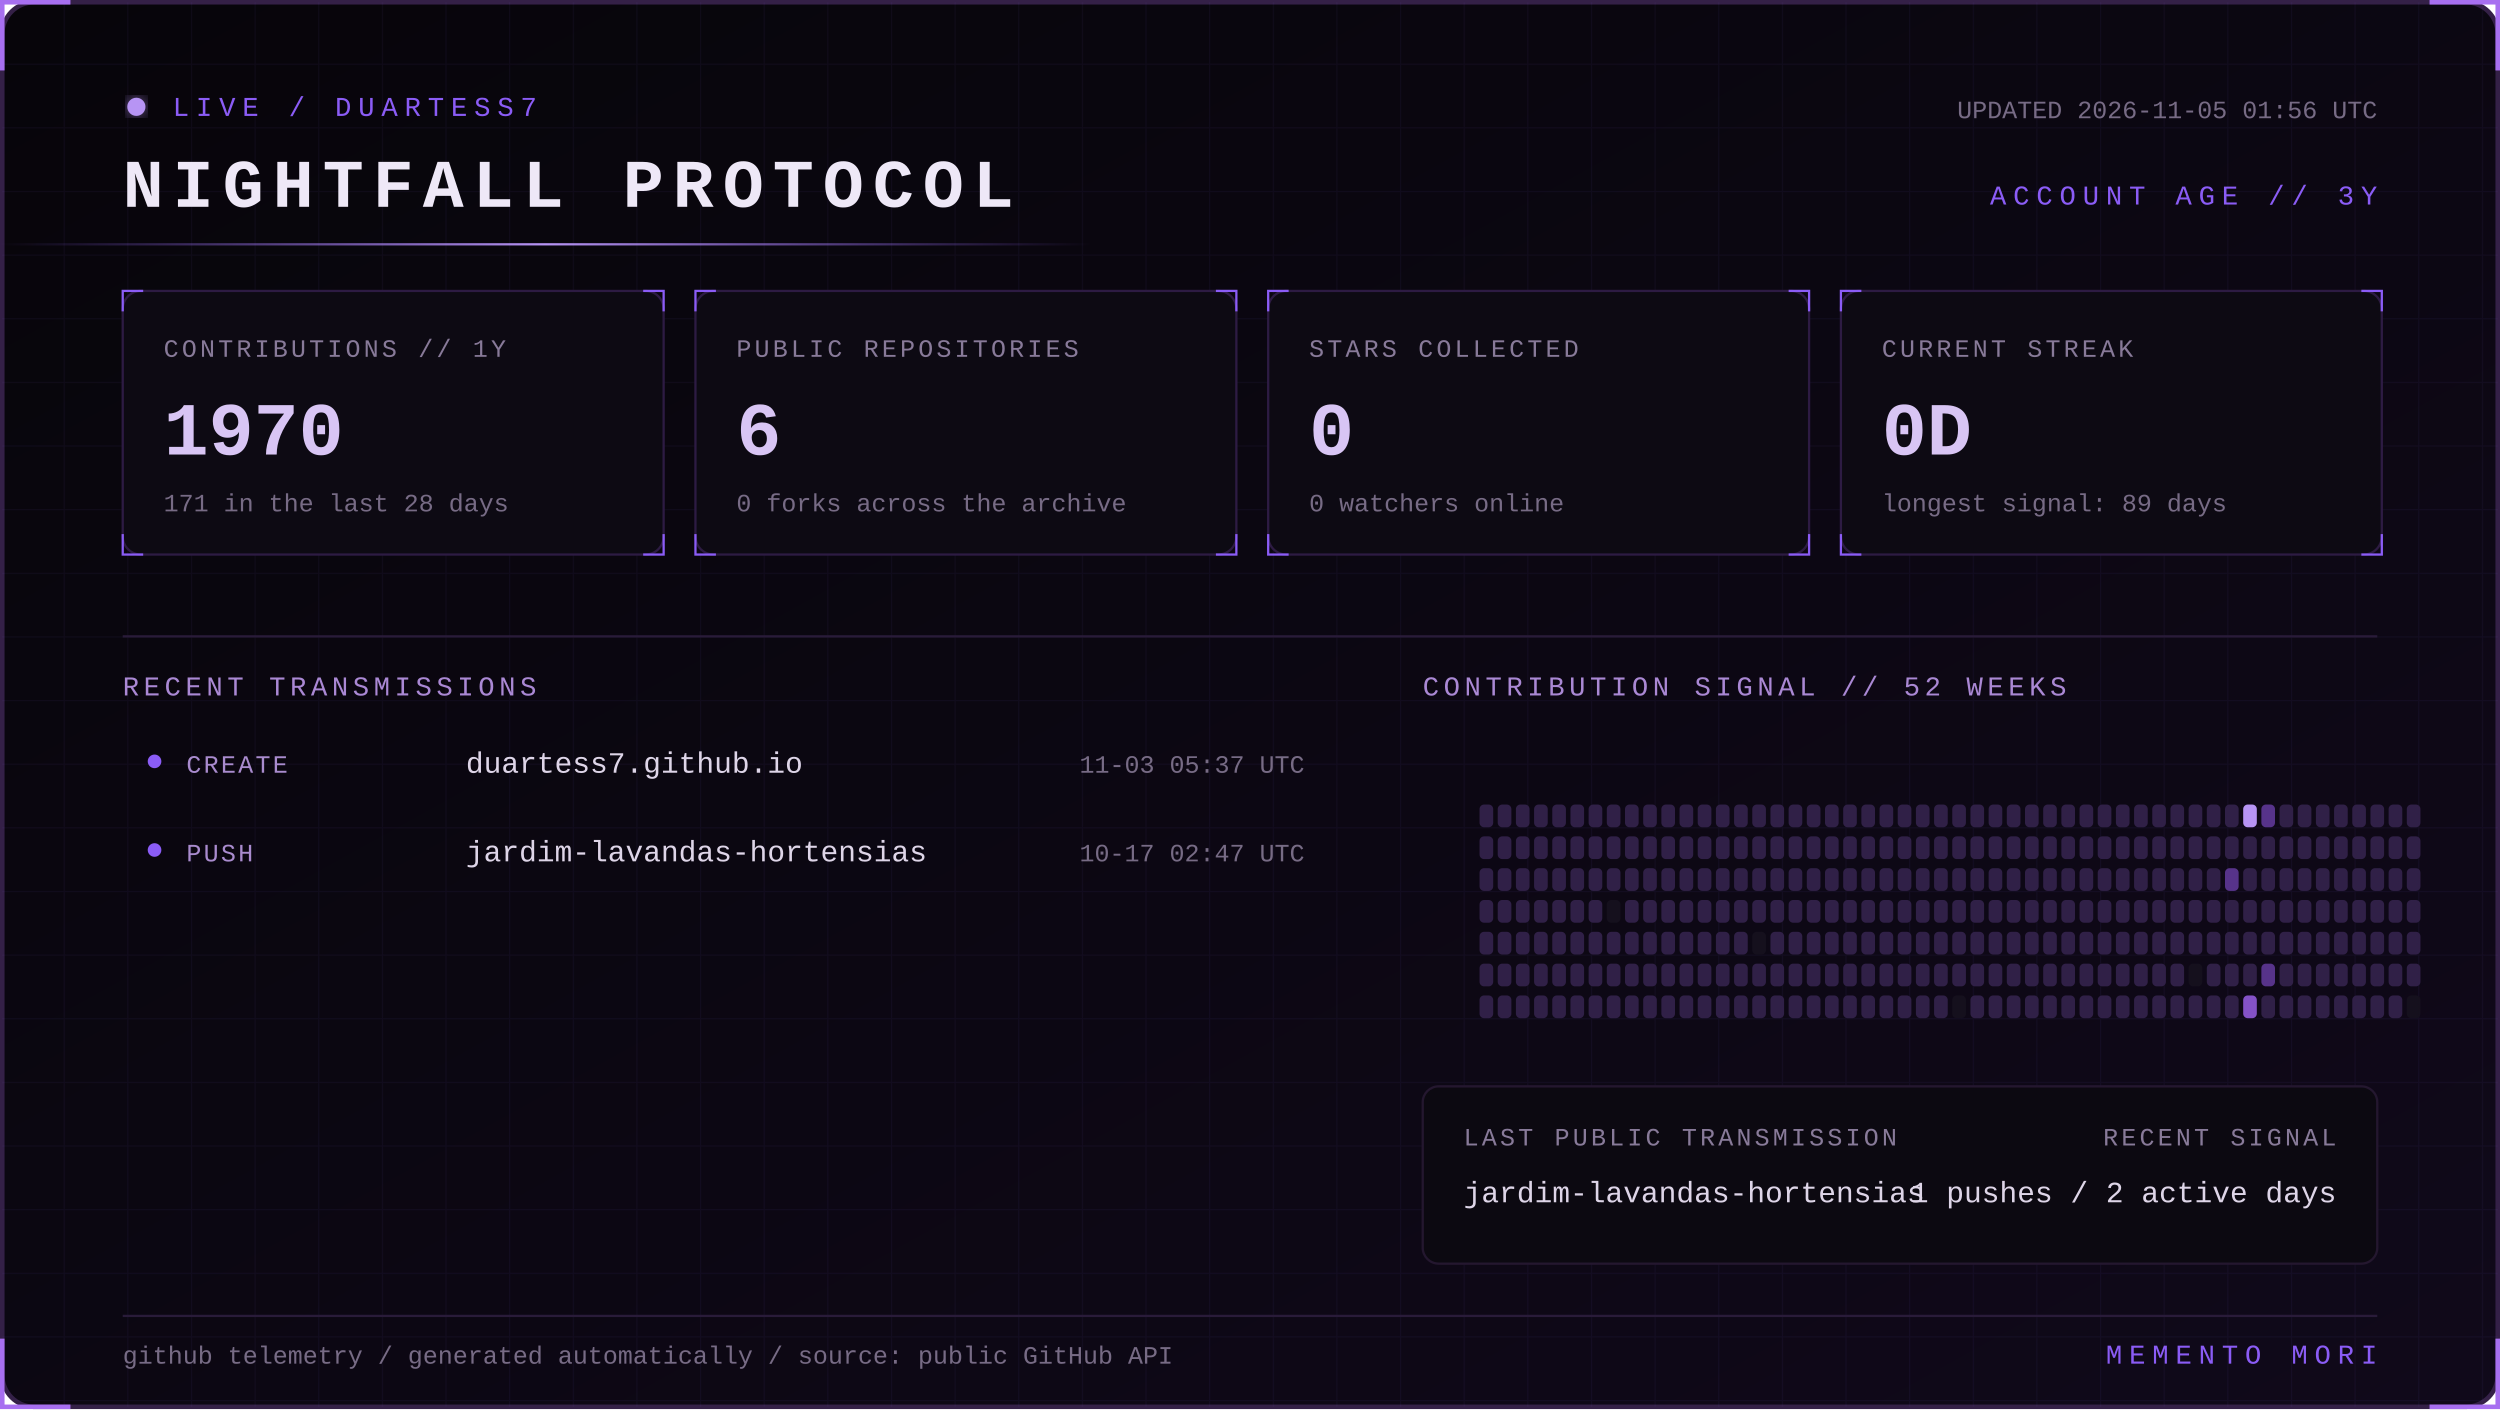
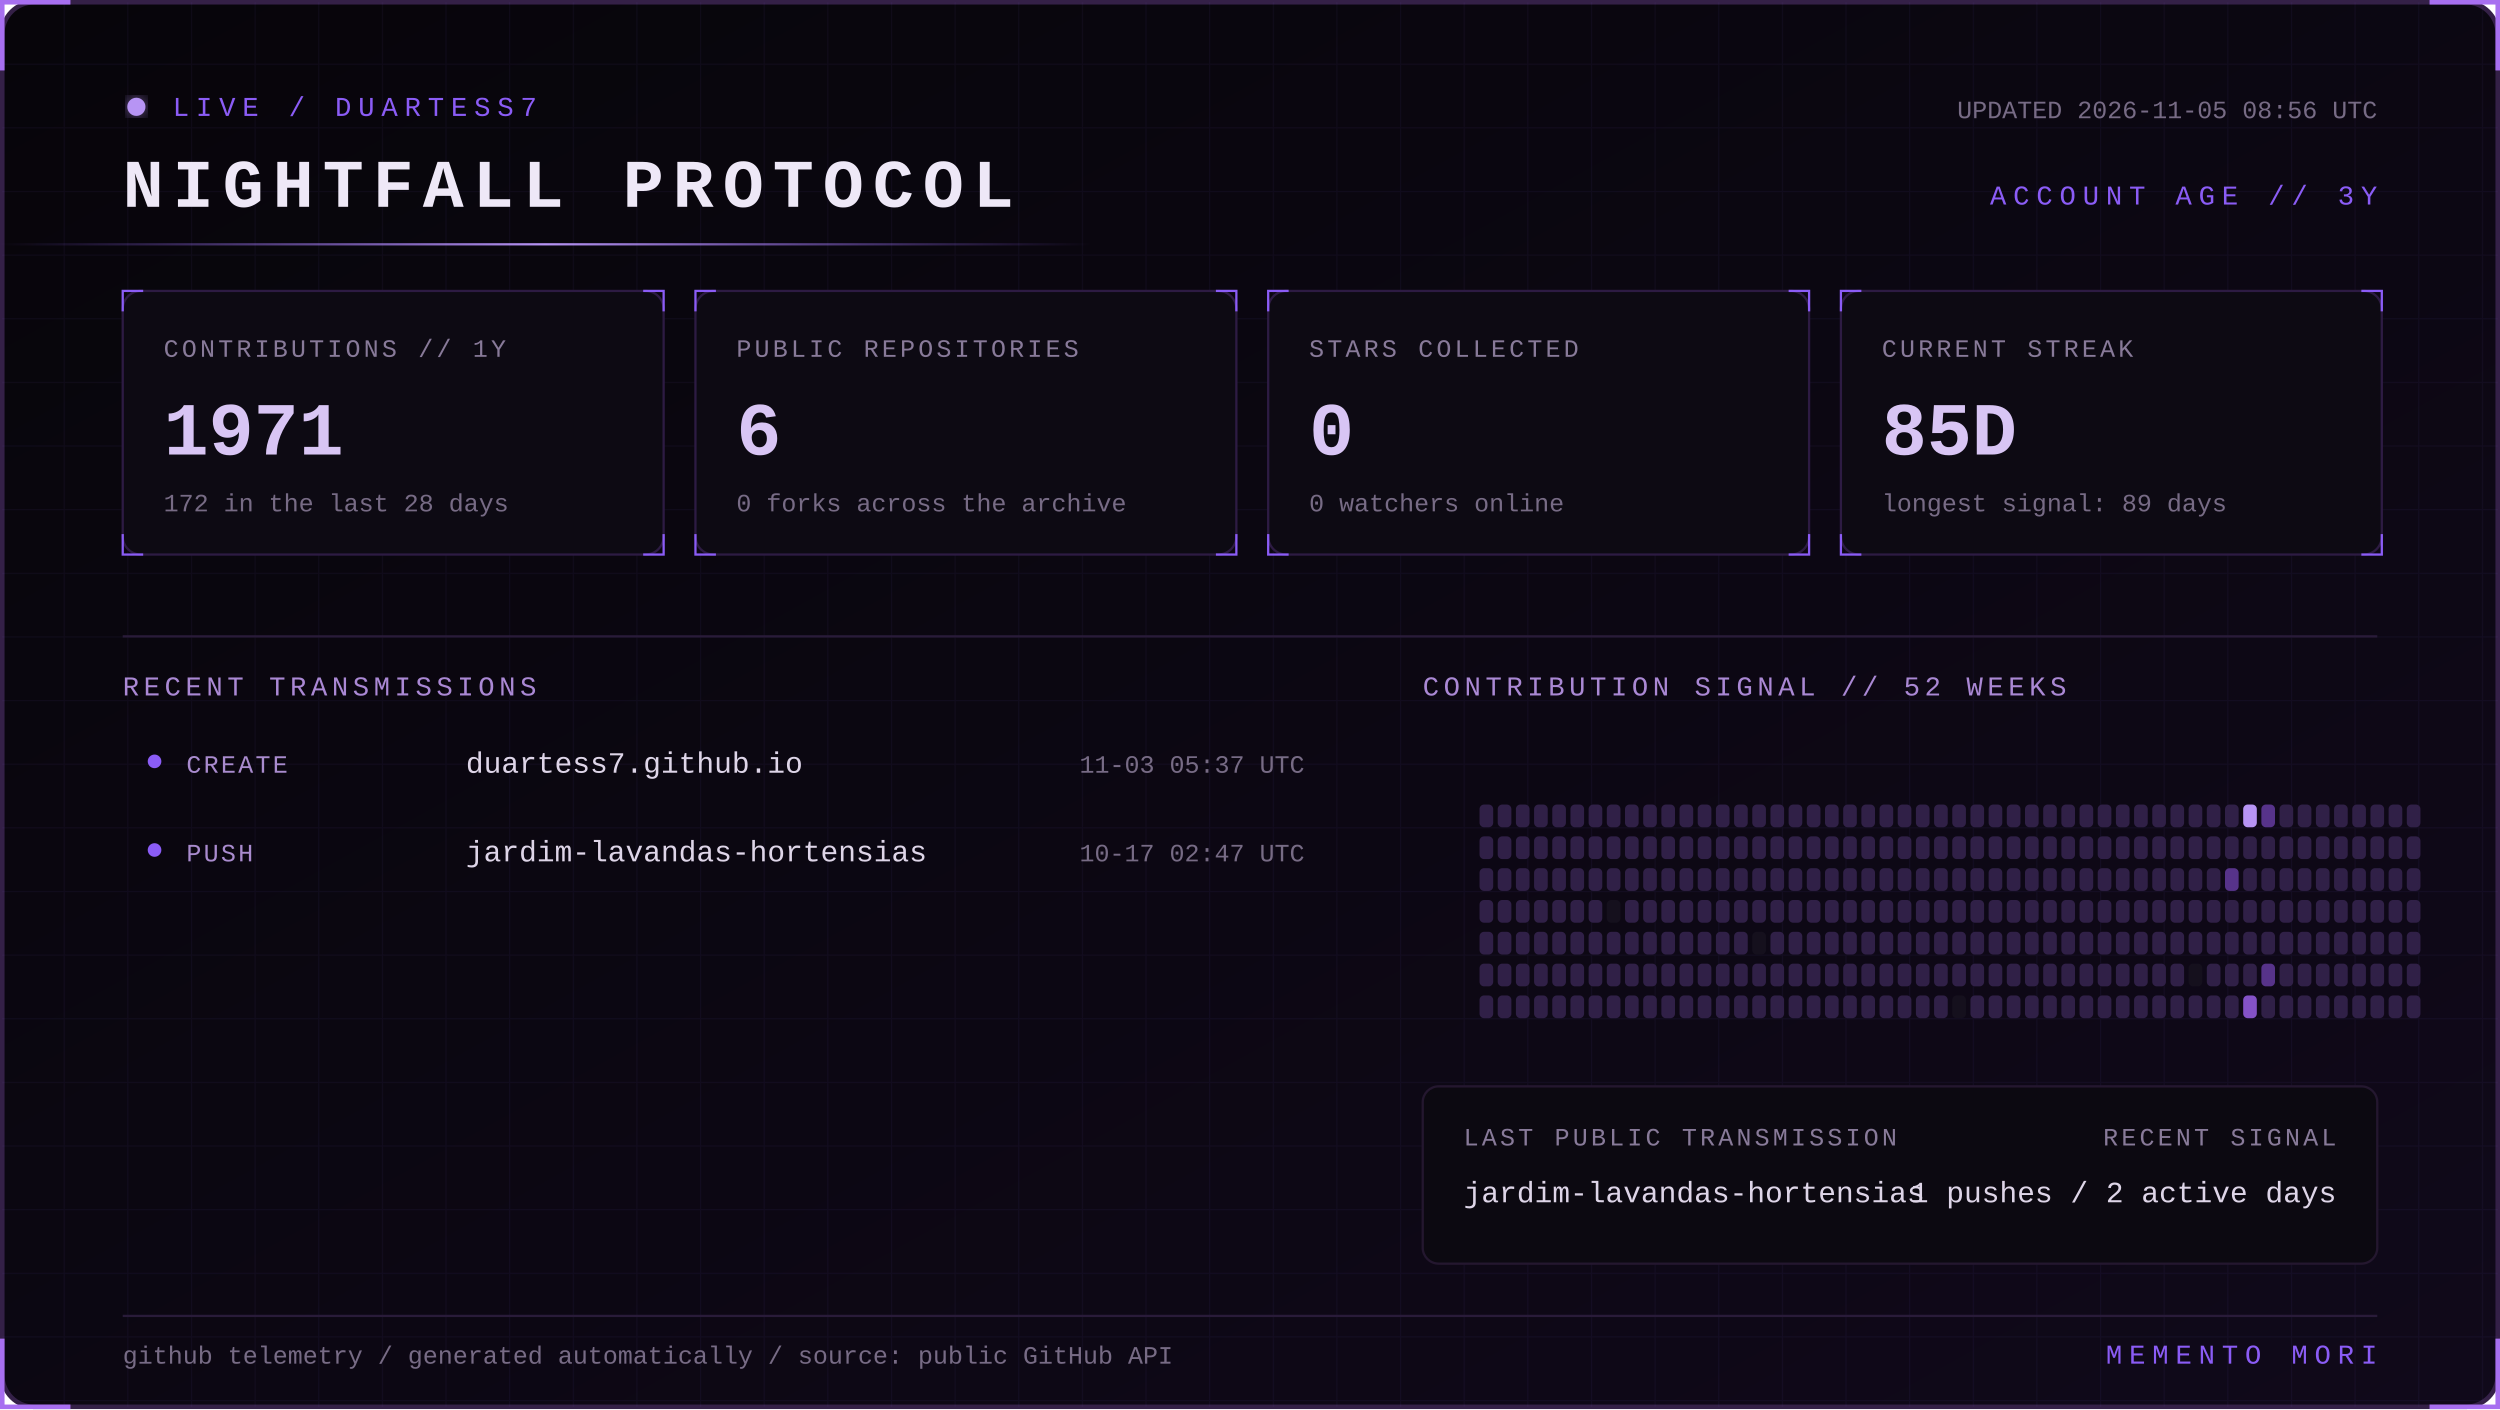
<svg xmlns="http://www.w3.org/2000/svg" width="1100" height="620" viewBox="0 0 1100 620" role="img" aria-labelledby="title desc">
  <defs>
    <linearGradient id="bg" x1="0" y1="0" x2="1" y2="1">
      <stop stop-color="#07050a" />
      <stop offset="1" stop-color="#10091a" />
    </linearGradient>
    <linearGradient id="beam">
      <stop stop-color="#8b5cf6" stop-opacity="0" />
      <stop offset=".5" stop-color="#b794f4" />
      <stop offset="1" stop-color="#8b5cf6" stop-opacity="0" />
    </linearGradient>
    <filter id="glow">
      <feGaussianBlur stdDeviation="4" result="b" />
      <feMerge>
        <feMergeNode in="b" />
        <feMergeNode in="SourceGraphic" />
      </feMerge>
    </filter>
    <pattern id="grid" width="28" height="28" patternUnits="userSpaceOnUse">
      <path d="M28 0H0V28" fill="none" stroke="#8b5cf6" stroke-opacity=".055" />
    </pattern>
    <style>
      text { font-family: Consolas, 'Courier New', monospace; }
      .kicker { fill:#8b5cf6; font-size:12px; letter-spacing:3px; }
      .title { fill:#eee8f7; font-size:30px; font-weight:700; letter-spacing:4px; }
      .label { fill:#887a99; font-size:11px; letter-spacing:1.4px; }
      .value { fill:#d8c5f4; font-size:33px; font-weight:700; }
      .detail,.pct { fill:#776b85; font-size:11px; }
      .section { fill:#aa88d4; font-size:12px; letter-spacing:2px; }
      .lang { fill:#ded5e8; font-size:13px; }
      .event { fill:#a98bce; font-size:11px; letter-spacing:1px; }
      .scan { animation:scan 5s linear infinite; }
      .blink { animation:blink 1.6s step-end infinite; }
      @keyframes scan { from { transform:translateX(-500px) } to { transform:translateX(1100px) } }
      @keyframes blink { 50% { opacity:.25 } }
    </style>
  </defs>
  <rect x="1" y="1" width="1098" height="618" rx="14" fill="url(#bg)" stroke="#342047" stroke-width="2" />
  <rect x="1" y="1" width="1098" height="618" rx="14" fill="url(#grid)" />
  <path d="M31 1H1v30 M1069 1h30v30 M1099 589v30h-30 M31 619H1v-30" stroke="#a76ff0" stroke-width="2" fill="none" />
  <g transform="translate(54 42)">
    <circle cx="6" cy="5" r="4" fill="#b794f4" filter="url(#glow)" class="blink" />
    <text x="22" y="9" class="kicker">LIVE / DUARTESS7</text>
    <text y="49" class="title">NIGHTFALL PROTOCOL</text>
-     <text x="992" y="10" text-anchor="end" class="detail">UPDATED 2026-11-05 01:56 UTC</text>
+     <text x="992" y="10" text-anchor="end" class="detail">UPDATED 2026-11-05 08:56 UTC</text>
    <text x="992" y="48" text-anchor="end" class="kicker">ACCOUNT AGE // 3Y</text>
  </g>
  <rect y="107" width="480" height="1" fill="url(#beam)" class="scan" />
  <g transform="translate(54 128)">
    <rect width="238" height="116" rx="8" fill="#0d0a13" stroke="#2d1b43" />
    <path d="M0 9V0h9 M229 0h9v9 M238 107v9h-9 M9 116H0v-9" stroke="#8b5cf6" fill="none" />
    <text x="18" y="29" class="label">CONTRIBUTIONS // 1Y</text>
-     <text x="18" y="72" class="value">1970</text>
-     <text x="18" y="97" class="detail">171 in the last 28 days</text>
+     <text x="18" y="72" class="value">1971</text>
+     <text x="18" y="97" class="detail">172 in the last 28 days</text>
  </g>
  <g transform="translate(306 128)">
    <rect width="238" height="116" rx="8" fill="#0d0a13" stroke="#2d1b43" />
    <path d="M0 9V0h9 M229 0h9v9 M238 107v9h-9 M9 116H0v-9" stroke="#8b5cf6" fill="none" />
    <text x="18" y="29" class="label">PUBLIC REPOSITORIES</text>
    <text x="18" y="72" class="value">6</text>
    <text x="18" y="97" class="detail">0 forks across the archive</text>
  </g>
  <g transform="translate(558 128)">
    <rect width="238" height="116" rx="8" fill="#0d0a13" stroke="#2d1b43" />
    <path d="M0 9V0h9 M229 0h9v9 M238 107v9h-9 M9 116H0v-9" stroke="#8b5cf6" fill="none" />
    <text x="18" y="29" class="label">STARS COLLECTED</text>
    <text x="18" y="72" class="value">0</text>
    <text x="18" y="97" class="detail">0 watchers online</text>
  </g>
  <g transform="translate(810 128)">
    <rect width="238" height="116" rx="8" fill="#0d0a13" stroke="#2d1b43" />
    <path d="M0 9V0h9 M229 0h9v9 M238 107v9h-9 M9 116H0v-9" stroke="#8b5cf6" fill="none" />
    <text x="18" y="29" class="label">CURRENT STREAK</text>
-     <text x="18" y="72" class="value">0D</text>
+     <text x="18" y="72" class="value">85D</text>
    <text x="18" y="97" class="detail">longest signal: 89 days</text>
  </g>
  <path d="M54 280H1046" stroke="#291b39" />
  <text x="54" y="306" class="section">RECENT TRANSMISSIONS</text>
  <text x="626" y="306" class="section">CONTRIBUTION SIGNAL // 52 WEEKS</text>
  <circle cx="68" cy="335" r="3" fill="#8b5cf6" />
  <text x="82" y="340" class="event">CREATE</text>
  <text x="205" y="340" class="lang">duartess7.github.io</text>
  <text x="574" y="340" text-anchor="end" class="pct">11-03 05:37 UTC</text>
  <circle cx="68" cy="374" r="3" fill="#8b5cf6" />
  <text x="82" y="379" class="event">PUSH</text>
  <text x="205" y="379" class="lang">jardim-lavandas-hortensias</text>
  <text x="574" y="379" text-anchor="end" class="pct">10-17 02:47 UTC</text>
  <g>
    <rect x="651" y="354" width="6" height="10" rx="2" fill="#302047" />
    <rect x="651" y="368" width="6" height="10" rx="2" fill="#302047" />
    <rect x="651" y="382" width="6" height="10" rx="2" fill="#302047" />
    <rect x="651" y="396" width="6" height="10" rx="2" fill="#302047" />
    <rect x="651" y="410" width="6" height="10" rx="2" fill="#302047" />
    <rect x="651" y="424" width="6" height="10" rx="2" fill="#302047" />
    <rect x="651" y="438" width="6" height="10" rx="2" fill="#302047" />
    <rect x="659" y="354" width="6" height="10" rx="2" fill="#302047" />
    <rect x="659" y="368" width="6" height="10" rx="2" fill="#302047" />
    <rect x="659" y="382" width="6" height="10" rx="2" fill="#302047" />
    <rect x="659" y="396" width="6" height="10" rx="2" fill="#302047" />
    <rect x="659" y="410" width="6" height="10" rx="2" fill="#302047" />
    <rect x="659" y="424" width="6" height="10" rx="2" fill="#302047" />
    <rect x="659" y="438" width="6" height="10" rx="2" fill="#302047" />
    <rect x="667" y="354" width="6" height="10" rx="2" fill="#302047" />
    <rect x="667" y="368" width="6" height="10" rx="2" fill="#302047" />
    <rect x="667" y="382" width="6" height="10" rx="2" fill="#302047" />
    <rect x="667" y="396" width="6" height="10" rx="2" fill="#302047" />
    <rect x="667" y="410" width="6" height="10" rx="2" fill="#302047" />
    <rect x="667" y="424" width="6" height="10" rx="2" fill="#302047" />
    <rect x="667" y="438" width="6" height="10" rx="2" fill="#302047" />
    <rect x="675" y="354" width="6" height="10" rx="2" fill="#302047" />
    <rect x="675" y="368" width="6" height="10" rx="2" fill="#302047" />
    <rect x="675" y="382" width="6" height="10" rx="2" fill="#302047" />
    <rect x="675" y="396" width="6" height="10" rx="2" fill="#302047" />
    <rect x="675" y="410" width="6" height="10" rx="2" fill="#302047" />
    <rect x="675" y="424" width="6" height="10" rx="2" fill="#302047" />
    <rect x="675" y="438" width="6" height="10" rx="2" fill="#302047" />
    <rect x="683" y="354" width="6" height="10" rx="2" fill="#302047" />
    <rect x="683" y="368" width="6" height="10" rx="2" fill="#302047" />
    <rect x="683" y="382" width="6" height="10" rx="2" fill="#302047" />
    <rect x="683" y="396" width="6" height="10" rx="2" fill="#302047" />
    <rect x="683" y="410" width="6" height="10" rx="2" fill="#302047" />
    <rect x="683" y="424" width="6" height="10" rx="2" fill="#302047" />
    <rect x="683" y="438" width="6" height="10" rx="2" fill="#302047" />
    <rect x="691" y="354" width="6" height="10" rx="2" fill="#302047" />
    <rect x="691" y="368" width="6" height="10" rx="2" fill="#302047" />
    <rect x="691" y="382" width="6" height="10" rx="2" fill="#302047" />
    <rect x="691" y="396" width="6" height="10" rx="2" fill="#302047" />
    <rect x="691" y="410" width="6" height="10" rx="2" fill="#302047" />
    <rect x="691" y="424" width="6" height="10" rx="2" fill="#302047" />
    <rect x="691" y="438" width="6" height="10" rx="2" fill="#302047" />
    <rect x="699" y="354" width="6" height="10" rx="2" fill="#302047" />
    <rect x="699" y="368" width="6" height="10" rx="2" fill="#302047" />
    <rect x="699" y="382" width="6" height="10" rx="2" fill="#302047" />
    <rect x="699" y="396" width="6" height="10" rx="2" fill="#302047" />
    <rect x="699" y="410" width="6" height="10" rx="2" fill="#302047" />
    <rect x="699" y="424" width="6" height="10" rx="2" fill="#302047" />
    <rect x="699" y="438" width="6" height="10" rx="2" fill="#302047" />
    <rect x="707" y="354" width="6" height="10" rx="2" fill="#302047" />
    <rect x="707" y="368" width="6" height="10" rx="2" fill="#302047" />
    <rect x="707" y="382" width="6" height="10" rx="2" fill="#302047" />
    <rect x="707" y="396" width="6" height="10" rx="2" fill="#15101d" />
    <rect x="707" y="410" width="6" height="10" rx="2" fill="#302047" />
    <rect x="707" y="424" width="6" height="10" rx="2" fill="#302047" />
    <rect x="707" y="438" width="6" height="10" rx="2" fill="#302047" />
    <rect x="715" y="354" width="6" height="10" rx="2" fill="#302047" />
    <rect x="715" y="368" width="6" height="10" rx="2" fill="#302047" />
    <rect x="715" y="382" width="6" height="10" rx="2" fill="#302047" />
    <rect x="715" y="396" width="6" height="10" rx="2" fill="#302047" />
    <rect x="715" y="410" width="6" height="10" rx="2" fill="#302047" />
    <rect x="715" y="424" width="6" height="10" rx="2" fill="#302047" />
    <rect x="715" y="438" width="6" height="10" rx="2" fill="#302047" />
    <rect x="723" y="354" width="6" height="10" rx="2" fill="#302047" />
    <rect x="723" y="368" width="6" height="10" rx="2" fill="#302047" />
    <rect x="723" y="382" width="6" height="10" rx="2" fill="#302047" />
    <rect x="723" y="396" width="6" height="10" rx="2" fill="#302047" />
    <rect x="723" y="410" width="6" height="10" rx="2" fill="#302047" />
    <rect x="723" y="424" width="6" height="10" rx="2" fill="#302047" />
    <rect x="723" y="438" width="6" height="10" rx="2" fill="#302047" />
    <rect x="731" y="354" width="6" height="10" rx="2" fill="#302047" />
    <rect x="731" y="368" width="6" height="10" rx="2" fill="#302047" />
    <rect x="731" y="382" width="6" height="10" rx="2" fill="#302047" />
    <rect x="731" y="396" width="6" height="10" rx="2" fill="#302047" />
    <rect x="731" y="410" width="6" height="10" rx="2" fill="#302047" />
    <rect x="731" y="424" width="6" height="10" rx="2" fill="#302047" />
    <rect x="731" y="438" width="6" height="10" rx="2" fill="#302047" />
    <rect x="739" y="354" width="6" height="10" rx="2" fill="#302047" />
    <rect x="739" y="368" width="6" height="10" rx="2" fill="#302047" />
    <rect x="739" y="382" width="6" height="10" rx="2" fill="#302047" />
    <rect x="739" y="396" width="6" height="10" rx="2" fill="#302047" />
    <rect x="739" y="410" width="6" height="10" rx="2" fill="#302047" />
    <rect x="739" y="424" width="6" height="10" rx="2" fill="#302047" />
    <rect x="739" y="438" width="6" height="10" rx="2" fill="#302047" />
    <rect x="747" y="354" width="6" height="10" rx="2" fill="#302047" />
    <rect x="747" y="368" width="6" height="10" rx="2" fill="#302047" />
    <rect x="747" y="382" width="6" height="10" rx="2" fill="#302047" />
    <rect x="747" y="396" width="6" height="10" rx="2" fill="#302047" />
    <rect x="747" y="410" width="6" height="10" rx="2" fill="#302047" />
    <rect x="747" y="424" width="6" height="10" rx="2" fill="#302047" />
    <rect x="747" y="438" width="6" height="10" rx="2" fill="#302047" />
    <rect x="755" y="354" width="6" height="10" rx="2" fill="#302047" />
    <rect x="755" y="368" width="6" height="10" rx="2" fill="#302047" />
    <rect x="755" y="382" width="6" height="10" rx="2" fill="#302047" />
    <rect x="755" y="396" width="6" height="10" rx="2" fill="#302047" />
    <rect x="755" y="410" width="6" height="10" rx="2" fill="#302047" />
    <rect x="755" y="424" width="6" height="10" rx="2" fill="#302047" />
    <rect x="755" y="438" width="6" height="10" rx="2" fill="#302047" />
    <rect x="763" y="354" width="6" height="10" rx="2" fill="#302047" />
    <rect x="763" y="368" width="6" height="10" rx="2" fill="#302047" />
    <rect x="763" y="382" width="6" height="10" rx="2" fill="#302047" />
    <rect x="763" y="396" width="6" height="10" rx="2" fill="#302047" />
    <rect x="763" y="410" width="6" height="10" rx="2" fill="#302047" />
    <rect x="763" y="424" width="6" height="10" rx="2" fill="#302047" />
    <rect x="763" y="438" width="6" height="10" rx="2" fill="#302047" />
    <rect x="771" y="354" width="6" height="10" rx="2" fill="#302047" />
    <rect x="771" y="368" width="6" height="10" rx="2" fill="#302047" />
    <rect x="771" y="382" width="6" height="10" rx="2" fill="#302047" />
    <rect x="771" y="396" width="6" height="10" rx="2" fill="#302047" />
    <rect x="771" y="410" width="6" height="10" rx="2" fill="#15101d" />
    <rect x="771" y="424" width="6" height="10" rx="2" fill="#302047" />
    <rect x="771" y="438" width="6" height="10" rx="2" fill="#302047" />
    <rect x="779" y="354" width="6" height="10" rx="2" fill="#302047" />
    <rect x="779" y="368" width="6" height="10" rx="2" fill="#302047" />
    <rect x="779" y="382" width="6" height="10" rx="2" fill="#302047" />
    <rect x="779" y="396" width="6" height="10" rx="2" fill="#302047" />
    <rect x="779" y="410" width="6" height="10" rx="2" fill="#302047" />
    <rect x="779" y="424" width="6" height="10" rx="2" fill="#302047" />
    <rect x="779" y="438" width="6" height="10" rx="2" fill="#302047" />
    <rect x="787" y="354" width="6" height="10" rx="2" fill="#302047" />
    <rect x="787" y="368" width="6" height="10" rx="2" fill="#302047" />
    <rect x="787" y="382" width="6" height="10" rx="2" fill="#302047" />
    <rect x="787" y="396" width="6" height="10" rx="2" fill="#302047" />
    <rect x="787" y="410" width="6" height="10" rx="2" fill="#302047" />
    <rect x="787" y="424" width="6" height="10" rx="2" fill="#302047" />
    <rect x="787" y="438" width="6" height="10" rx="2" fill="#302047" />
    <rect x="795" y="354" width="6" height="10" rx="2" fill="#302047" />
    <rect x="795" y="368" width="6" height="10" rx="2" fill="#302047" />
    <rect x="795" y="382" width="6" height="10" rx="2" fill="#302047" />
    <rect x="795" y="396" width="6" height="10" rx="2" fill="#302047" />
    <rect x="795" y="410" width="6" height="10" rx="2" fill="#302047" />
    <rect x="795" y="424" width="6" height="10" rx="2" fill="#302047" />
    <rect x="795" y="438" width="6" height="10" rx="2" fill="#302047" />
    <rect x="803" y="354" width="6" height="10" rx="2" fill="#302047" />
    <rect x="803" y="368" width="6" height="10" rx="2" fill="#302047" />
    <rect x="803" y="382" width="6" height="10" rx="2" fill="#302047" />
    <rect x="803" y="396" width="6" height="10" rx="2" fill="#302047" />
    <rect x="803" y="410" width="6" height="10" rx="2" fill="#302047" />
    <rect x="803" y="424" width="6" height="10" rx="2" fill="#302047" />
    <rect x="803" y="438" width="6" height="10" rx="2" fill="#302047" />
    <rect x="811" y="354" width="6" height="10" rx="2" fill="#302047" />
    <rect x="811" y="368" width="6" height="10" rx="2" fill="#302047" />
    <rect x="811" y="382" width="6" height="10" rx="2" fill="#302047" />
    <rect x="811" y="396" width="6" height="10" rx="2" fill="#302047" />
    <rect x="811" y="410" width="6" height="10" rx="2" fill="#302047" />
    <rect x="811" y="424" width="6" height="10" rx="2" fill="#302047" />
    <rect x="811" y="438" width="6" height="10" rx="2" fill="#302047" />
    <rect x="819" y="354" width="6" height="10" rx="2" fill="#302047" />
    <rect x="819" y="368" width="6" height="10" rx="2" fill="#302047" />
    <rect x="819" y="382" width="6" height="10" rx="2" fill="#302047" />
    <rect x="819" y="396" width="6" height="10" rx="2" fill="#302047" />
    <rect x="819" y="410" width="6" height="10" rx="2" fill="#302047" />
    <rect x="819" y="424" width="6" height="10" rx="2" fill="#302047" />
    <rect x="819" y="438" width="6" height="10" rx="2" fill="#302047" />
    <rect x="827" y="354" width="6" height="10" rx="2" fill="#302047" />
    <rect x="827" y="368" width="6" height="10" rx="2" fill="#302047" />
    <rect x="827" y="382" width="6" height="10" rx="2" fill="#302047" />
    <rect x="827" y="396" width="6" height="10" rx="2" fill="#302047" />
    <rect x="827" y="410" width="6" height="10" rx="2" fill="#302047" />
    <rect x="827" y="424" width="6" height="10" rx="2" fill="#302047" />
    <rect x="827" y="438" width="6" height="10" rx="2" fill="#302047" />
    <rect x="835" y="354" width="6" height="10" rx="2" fill="#302047" />
    <rect x="835" y="368" width="6" height="10" rx="2" fill="#302047" />
    <rect x="835" y="382" width="6" height="10" rx="2" fill="#302047" />
    <rect x="835" y="396" width="6" height="10" rx="2" fill="#302047" />
    <rect x="835" y="410" width="6" height="10" rx="2" fill="#302047" />
    <rect x="835" y="424" width="6" height="10" rx="2" fill="#302047" />
    <rect x="835" y="438" width="6" height="10" rx="2" fill="#302047" />
    <rect x="843" y="354" width="6" height="10" rx="2" fill="#302047" />
    <rect x="843" y="368" width="6" height="10" rx="2" fill="#302047" />
    <rect x="843" y="382" width="6" height="10" rx="2" fill="#302047" />
    <rect x="843" y="396" width="6" height="10" rx="2" fill="#302047" />
    <rect x="843" y="410" width="6" height="10" rx="2" fill="#302047" />
    <rect x="843" y="424" width="6" height="10" rx="2" fill="#302047" />
    <rect x="843" y="438" width="6" height="10" rx="2" fill="#302047" />
    <rect x="851" y="354" width="6" height="10" rx="2" fill="#302047" />
    <rect x="851" y="368" width="6" height="10" rx="2" fill="#302047" />
    <rect x="851" y="382" width="6" height="10" rx="2" fill="#302047" />
    <rect x="851" y="396" width="6" height="10" rx="2" fill="#302047" />
    <rect x="851" y="410" width="6" height="10" rx="2" fill="#302047" />
    <rect x="851" y="424" width="6" height="10" rx="2" fill="#302047" />
    <rect x="851" y="438" width="6" height="10" rx="2" fill="#302047" />
    <rect x="859" y="354" width="6" height="10" rx="2" fill="#302047" />
    <rect x="859" y="368" width="6" height="10" rx="2" fill="#302047" />
    <rect x="859" y="382" width="6" height="10" rx="2" fill="#302047" />
    <rect x="859" y="396" width="6" height="10" rx="2" fill="#302047" />
    <rect x="859" y="410" width="6" height="10" rx="2" fill="#302047" />
    <rect x="859" y="424" width="6" height="10" rx="2" fill="#302047" />
    <rect x="859" y="438" width="6" height="10" rx="2" fill="#15101d" />
    <rect x="867" y="354" width="6" height="10" rx="2" fill="#302047" />
    <rect x="867" y="368" width="6" height="10" rx="2" fill="#302047" />
    <rect x="867" y="382" width="6" height="10" rx="2" fill="#302047" />
    <rect x="867" y="396" width="6" height="10" rx="2" fill="#302047" />
    <rect x="867" y="410" width="6" height="10" rx="2" fill="#302047" />
    <rect x="867" y="424" width="6" height="10" rx="2" fill="#302047" />
    <rect x="867" y="438" width="6" height="10" rx="2" fill="#302047" />
    <rect x="875" y="354" width="6" height="10" rx="2" fill="#302047" />
    <rect x="875" y="368" width="6" height="10" rx="2" fill="#302047" />
    <rect x="875" y="382" width="6" height="10" rx="2" fill="#302047" />
    <rect x="875" y="396" width="6" height="10" rx="2" fill="#302047" />
    <rect x="875" y="410" width="6" height="10" rx="2" fill="#302047" />
    <rect x="875" y="424" width="6" height="10" rx="2" fill="#302047" />
    <rect x="875" y="438" width="6" height="10" rx="2" fill="#302047" />
    <rect x="883" y="354" width="6" height="10" rx="2" fill="#302047" />
    <rect x="883" y="368" width="6" height="10" rx="2" fill="#302047" />
    <rect x="883" y="382" width="6" height="10" rx="2" fill="#302047" />
    <rect x="883" y="396" width="6" height="10" rx="2" fill="#302047" />
    <rect x="883" y="410" width="6" height="10" rx="2" fill="#302047" />
    <rect x="883" y="424" width="6" height="10" rx="2" fill="#302047" />
    <rect x="883" y="438" width="6" height="10" rx="2" fill="#302047" />
    <rect x="891" y="354" width="6" height="10" rx="2" fill="#302047" />
    <rect x="891" y="368" width="6" height="10" rx="2" fill="#302047" />
    <rect x="891" y="382" width="6" height="10" rx="2" fill="#302047" />
    <rect x="891" y="396" width="6" height="10" rx="2" fill="#302047" />
    <rect x="891" y="410" width="6" height="10" rx="2" fill="#302047" />
    <rect x="891" y="424" width="6" height="10" rx="2" fill="#302047" />
    <rect x="891" y="438" width="6" height="10" rx="2" fill="#302047" />
    <rect x="899" y="354" width="6" height="10" rx="2" fill="#302047" />
    <rect x="899" y="368" width="6" height="10" rx="2" fill="#302047" />
    <rect x="899" y="382" width="6" height="10" rx="2" fill="#302047" />
    <rect x="899" y="396" width="6" height="10" rx="2" fill="#302047" />
    <rect x="899" y="410" width="6" height="10" rx="2" fill="#302047" />
    <rect x="899" y="424" width="6" height="10" rx="2" fill="#302047" />
    <rect x="899" y="438" width="6" height="10" rx="2" fill="#302047" />
    <rect x="907" y="354" width="6" height="10" rx="2" fill="#302047" />
    <rect x="907" y="368" width="6" height="10" rx="2" fill="#302047" />
    <rect x="907" y="382" width="6" height="10" rx="2" fill="#302047" />
    <rect x="907" y="396" width="6" height="10" rx="2" fill="#302047" />
    <rect x="907" y="410" width="6" height="10" rx="2" fill="#302047" />
    <rect x="907" y="424" width="6" height="10" rx="2" fill="#302047" />
    <rect x="907" y="438" width="6" height="10" rx="2" fill="#302047" />
    <rect x="915" y="354" width="6" height="10" rx="2" fill="#302047" />
    <rect x="915" y="368" width="6" height="10" rx="2" fill="#302047" />
    <rect x="915" y="382" width="6" height="10" rx="2" fill="#302047" />
    <rect x="915" y="396" width="6" height="10" rx="2" fill="#302047" />
    <rect x="915" y="410" width="6" height="10" rx="2" fill="#302047" />
    <rect x="915" y="424" width="6" height="10" rx="2" fill="#302047" />
    <rect x="915" y="438" width="6" height="10" rx="2" fill="#302047" />
    <rect x="923" y="354" width="6" height="10" rx="2" fill="#302047" />
    <rect x="923" y="368" width="6" height="10" rx="2" fill="#302047" />
    <rect x="923" y="382" width="6" height="10" rx="2" fill="#302047" />
    <rect x="923" y="396" width="6" height="10" rx="2" fill="#302047" />
    <rect x="923" y="410" width="6" height="10" rx="2" fill="#302047" />
    <rect x="923" y="424" width="6" height="10" rx="2" fill="#302047" />
    <rect x="923" y="438" width="6" height="10" rx="2" fill="#302047" />
    <rect x="931" y="354" width="6" height="10" rx="2" fill="#302047" />
    <rect x="931" y="368" width="6" height="10" rx="2" fill="#302047" />
    <rect x="931" y="382" width="6" height="10" rx="2" fill="#302047" />
    <rect x="931" y="396" width="6" height="10" rx="2" fill="#302047" />
    <rect x="931" y="410" width="6" height="10" rx="2" fill="#302047" />
    <rect x="931" y="424" width="6" height="10" rx="2" fill="#302047" />
    <rect x="931" y="438" width="6" height="10" rx="2" fill="#302047" />
    <rect x="939" y="354" width="6" height="10" rx="2" fill="#302047" />
    <rect x="939" y="368" width="6" height="10" rx="2" fill="#302047" />
    <rect x="939" y="382" width="6" height="10" rx="2" fill="#302047" />
    <rect x="939" y="396" width="6" height="10" rx="2" fill="#302047" />
    <rect x="939" y="410" width="6" height="10" rx="2" fill="#302047" />
    <rect x="939" y="424" width="6" height="10" rx="2" fill="#302047" />
    <rect x="939" y="438" width="6" height="10" rx="2" fill="#302047" />
    <rect x="947" y="354" width="6" height="10" rx="2" fill="#302047" />
    <rect x="947" y="368" width="6" height="10" rx="2" fill="#302047" />
    <rect x="947" y="382" width="6" height="10" rx="2" fill="#302047" />
    <rect x="947" y="396" width="6" height="10" rx="2" fill="#302047" />
    <rect x="947" y="410" width="6" height="10" rx="2" fill="#302047" />
    <rect x="947" y="424" width="6" height="10" rx="2" fill="#302047" />
    <rect x="947" y="438" width="6" height="10" rx="2" fill="#302047" />
    <rect x="955" y="354" width="6" height="10" rx="2" fill="#302047" />
    <rect x="955" y="368" width="6" height="10" rx="2" fill="#302047" />
    <rect x="955" y="382" width="6" height="10" rx="2" fill="#302047" />
    <rect x="955" y="396" width="6" height="10" rx="2" fill="#302047" />
    <rect x="955" y="410" width="6" height="10" rx="2" fill="#302047" />
    <rect x="955" y="424" width="6" height="10" rx="2" fill="#302047" />
    <rect x="955" y="438" width="6" height="10" rx="2" fill="#302047" />
    <rect x="963" y="354" width="6" height="10" rx="2" fill="#302047" />
    <rect x="963" y="368" width="6" height="10" rx="2" fill="#302047" />
    <rect x="963" y="382" width="6" height="10" rx="2" fill="#302047" />
    <rect x="963" y="396" width="6" height="10" rx="2" fill="#302047" />
    <rect x="963" y="410" width="6" height="10" rx="2" fill="#302047" />
    <rect x="963" y="424" width="6" height="10" rx="2" fill="#15101d" />
    <rect x="963" y="438" width="6" height="10" rx="2" fill="#302047" />
    <rect x="971" y="354" width="6" height="10" rx="2" fill="#302047" />
    <rect x="971" y="368" width="6" height="10" rx="2" fill="#302047" />
    <rect x="971" y="382" width="6" height="10" rx="2" fill="#302047" />
    <rect x="971" y="396" width="6" height="10" rx="2" fill="#302047" />
    <rect x="971" y="410" width="6" height="10" rx="2" fill="#302047" />
    <rect x="971" y="424" width="6" height="10" rx="2" fill="#302047" />
    <rect x="971" y="438" width="6" height="10" rx="2" fill="#302047" />
    <rect x="979" y="354" width="6" height="10" rx="2" fill="#302047" />
    <rect x="979" y="368" width="6" height="10" rx="2" fill="#302047" />
    <rect x="979" y="382" width="6" height="10" rx="2" fill="#57338a" />
    <rect x="979" y="396" width="6" height="10" rx="2" fill="#302047" />
    <rect x="979" y="410" width="6" height="10" rx="2" fill="#302047" />
    <rect x="979" y="424" width="6" height="10" rx="2" fill="#302047" />
    <rect x="979" y="438" width="6" height="10" rx="2" fill="#302047" />
    <rect x="987" y="354" width="6" height="10" rx="2" fill="#b794f4" />
    <rect x="987" y="368" width="6" height="10" rx="2" fill="#302047" />
    <rect x="987" y="382" width="6" height="10" rx="2" fill="#302047" />
    <rect x="987" y="396" width="6" height="10" rx="2" fill="#302047" />
    <rect x="987" y="410" width="6" height="10" rx="2" fill="#302047" />
    <rect x="987" y="424" width="6" height="10" rx="2" fill="#302047" />
    <rect x="987" y="438" width="6" height="10" rx="2" fill="#8452c7" />
    <rect x="995" y="354" width="6" height="10" rx="2" fill="#57338a" />
    <rect x="995" y="368" width="6" height="10" rx="2" fill="#302047" />
    <rect x="995" y="382" width="6" height="10" rx="2" fill="#302047" />
    <rect x="995" y="396" width="6" height="10" rx="2" fill="#302047" />
    <rect x="995" y="410" width="6" height="10" rx="2" fill="#302047" />
    <rect x="995" y="424" width="6" height="10" rx="2" fill="#57338a" />
    <rect x="995" y="438" width="6" height="10" rx="2" fill="#302047" />
    <rect x="1003" y="354" width="6" height="10" rx="2" fill="#302047" />
    <rect x="1003" y="368" width="6" height="10" rx="2" fill="#302047" />
    <rect x="1003" y="382" width="6" height="10" rx="2" fill="#302047" />
    <rect x="1003" y="396" width="6" height="10" rx="2" fill="#302047" />
    <rect x="1003" y="410" width="6" height="10" rx="2" fill="#302047" />
    <rect x="1003" y="424" width="6" height="10" rx="2" fill="#302047" />
    <rect x="1003" y="438" width="6" height="10" rx="2" fill="#302047" />
    <rect x="1011" y="354" width="6" height="10" rx="2" fill="#302047" />
    <rect x="1011" y="368" width="6" height="10" rx="2" fill="#302047" />
    <rect x="1011" y="382" width="6" height="10" rx="2" fill="#302047" />
    <rect x="1011" y="396" width="6" height="10" rx="2" fill="#302047" />
    <rect x="1011" y="410" width="6" height="10" rx="2" fill="#302047" />
    <rect x="1011" y="424" width="6" height="10" rx="2" fill="#302047" />
    <rect x="1011" y="438" width="6" height="10" rx="2" fill="#302047" />
    <rect x="1019" y="354" width="6" height="10" rx="2" fill="#302047" />
    <rect x="1019" y="368" width="6" height="10" rx="2" fill="#302047" />
    <rect x="1019" y="382" width="6" height="10" rx="2" fill="#302047" />
    <rect x="1019" y="396" width="6" height="10" rx="2" fill="#302047" />
    <rect x="1019" y="410" width="6" height="10" rx="2" fill="#302047" />
    <rect x="1019" y="424" width="6" height="10" rx="2" fill="#302047" />
    <rect x="1019" y="438" width="6" height="10" rx="2" fill="#302047" />
    <rect x="1027" y="354" width="6" height="10" rx="2" fill="#302047" />
    <rect x="1027" y="368" width="6" height="10" rx="2" fill="#302047" />
    <rect x="1027" y="382" width="6" height="10" rx="2" fill="#302047" />
    <rect x="1027" y="396" width="6" height="10" rx="2" fill="#302047" />
    <rect x="1027" y="410" width="6" height="10" rx="2" fill="#302047" />
    <rect x="1027" y="424" width="6" height="10" rx="2" fill="#302047" />
    <rect x="1027" y="438" width="6" height="10" rx="2" fill="#302047" />
    <rect x="1035" y="354" width="6" height="10" rx="2" fill="#302047" />
    <rect x="1035" y="368" width="6" height="10" rx="2" fill="#302047" />
    <rect x="1035" y="382" width="6" height="10" rx="2" fill="#302047" />
    <rect x="1035" y="396" width="6" height="10" rx="2" fill="#302047" />
    <rect x="1035" y="410" width="6" height="10" rx="2" fill="#302047" />
    <rect x="1035" y="424" width="6" height="10" rx="2" fill="#302047" />
    <rect x="1035" y="438" width="6" height="10" rx="2" fill="#302047" />
    <rect x="1043" y="354" width="6" height="10" rx="2" fill="#302047" />
    <rect x="1043" y="368" width="6" height="10" rx="2" fill="#302047" />
    <rect x="1043" y="382" width="6" height="10" rx="2" fill="#302047" />
    <rect x="1043" y="396" width="6" height="10" rx="2" fill="#302047" />
    <rect x="1043" y="410" width="6" height="10" rx="2" fill="#302047" />
    <rect x="1043" y="424" width="6" height="10" rx="2" fill="#302047" />
    <rect x="1043" y="438" width="6" height="10" rx="2" fill="#302047" />
    <rect x="1051" y="354" width="6" height="10" rx="2" fill="#302047" />
    <rect x="1051" y="368" width="6" height="10" rx="2" fill="#302047" />
    <rect x="1051" y="382" width="6" height="10" rx="2" fill="#302047" />
    <rect x="1051" y="396" width="6" height="10" rx="2" fill="#302047" />
    <rect x="1051" y="410" width="6" height="10" rx="2" fill="#302047" />
    <rect x="1051" y="424" width="6" height="10" rx="2" fill="#302047" />
    <rect x="1051" y="438" width="6" height="10" rx="2" fill="#302047" />
    <rect x="1059" y="354" width="6" height="10" rx="2" fill="#302047" />
    <rect x="1059" y="368" width="6" height="10" rx="2" fill="#302047" />
    <rect x="1059" y="382" width="6" height="10" rx="2" fill="#302047" />
    <rect x="1059" y="396" width="6" height="10" rx="2" fill="#302047" />
    <rect x="1059" y="410" width="6" height="10" rx="2" fill="#302047" />
    <rect x="1059" y="424" width="6" height="10" rx="2" fill="#302047" />
-     <rect x="1059" y="438" width="6" height="10" rx="2" fill="#15101d" />
+     <rect x="1059" y="438" width="6" height="10" rx="2" fill="#302047" />
  </g>
  <g transform="translate(626 478)">
    <rect width="420" height="78" rx="7" fill="#0c0911" stroke="#24172f" />
    <text x="18" y="26" class="label">LAST PUBLIC TRANSMISSION</text>
    <text x="18" y="51" class="lang">jardim-lavandas-hortensias</text>
    <text x="402" y="26" text-anchor="end" class="label">RECENT SIGNAL</text>
    <text x="402" y="51" text-anchor="end" class="lang">1 pushes / 2 active days</text>
  </g>
  <path d="M54 579H1046" stroke="#291b39" />
  <text x="54" y="600" class="detail">github telemetry / generated automatically / source: public GitHub API</text>
  <text x="1046" y="600" text-anchor="end" class="kicker">MEMENTO MORI</text>
</svg>
